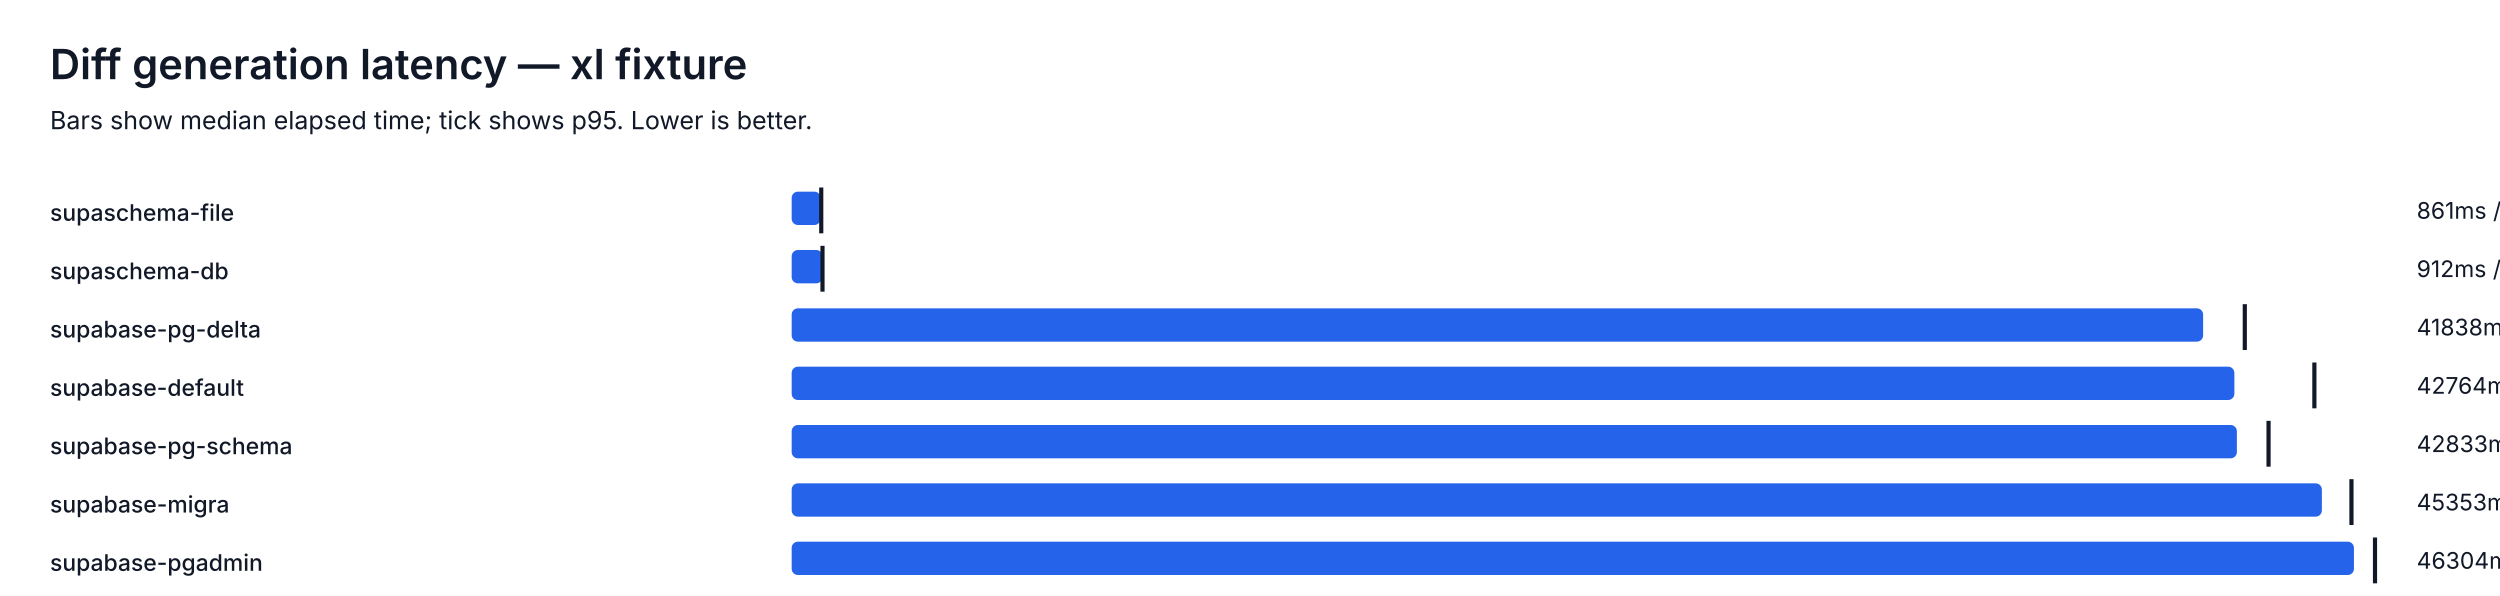
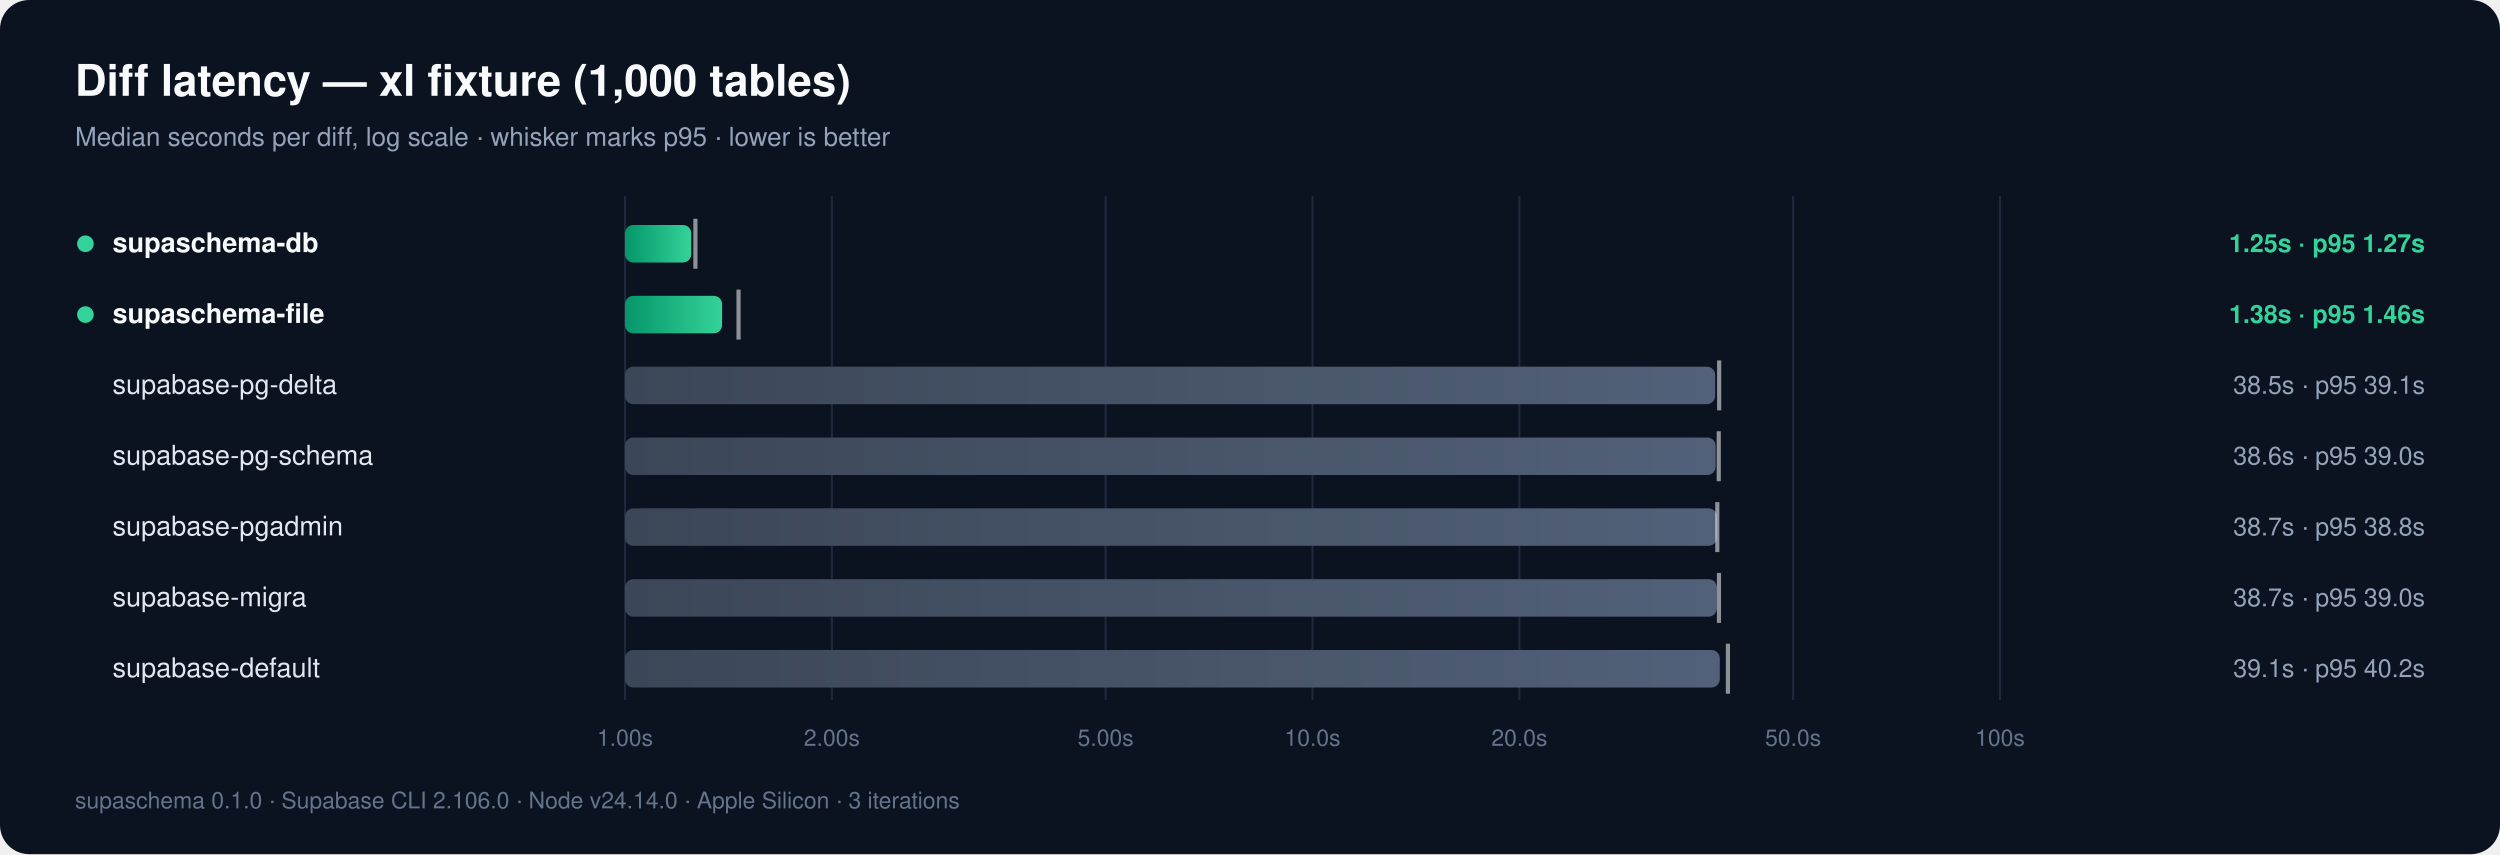
- <svg xmlns="http://www.w3.org/2000/svg" width="1200" height="286" viewBox="0 0 1200 286" role="img">
-   <rect width="100%" height="100%" fill="#ffffff" />
-   <text x="24" y="38" fill="#111827" font-family="Inter, Arial, sans-serif" font-size="20" font-weight="600">Diff generation latency — xl fixture</text>
-   <text x="24" y="62" fill="#111827" font-family="Inter, Arial, sans-serif" font-size="12" font-weight="400">Bars show median elapsed time; tick shows p95. Lower is better.</text>
-   <text x="24" y="106" fill="#111827" font-family="Inter, Arial, sans-serif" font-size="11" font-weight="500">supaschema-file</text>
-   <rect x="380" y="92" width="13.9" height="16" rx="3" fill="#2563eb" />
-   <line x1="394.2" y1="90" x2="394.2" y2="112" stroke="#111827" stroke-width="2" />
-   <text x="1160" y="105" fill="#111827" font-family="Inter, Arial, sans-serif" font-size="11" font-weight="400">861ms / p95 874ms</text>
-   <text x="24" y="134" fill="#111827" font-family="Inter, Arial, sans-serif" font-size="11" font-weight="500">supaschema-db</text>
-   <rect x="380" y="120" width="14.8" height="16" rx="3" fill="#2563eb" />
-   <line x1="394.8" y1="118" x2="394.8" y2="140" stroke="#111827" stroke-width="2" />
-   <text x="1160" y="133" fill="#111827" font-family="Inter, Arial, sans-serif" font-size="11" font-weight="400">912ms / p95 914ms</text>
-   <text x="24" y="162" fill="#111827" font-family="Inter, Arial, sans-serif" font-size="11" font-weight="500">supabase-pg-delta</text>
-   <rect x="380" y="148" width="677.5" height="16" rx="3" fill="#2563eb" />
-   <line x1="1077.5" y1="146" x2="1077.5" y2="168" stroke="#111827" stroke-width="2" />
-   <text x="1160" y="161" fill="#111827" font-family="Inter, Arial, sans-serif" font-size="11" font-weight="400">41838ms / p95 43069ms</text>
-   <text x="24" y="190" fill="#111827" font-family="Inter, Arial, sans-serif" font-size="11" font-weight="500">supabase-default</text>
-   <rect x="380" y="176" width="692.5" height="16" rx="3" fill="#2563eb" />
-   <line x1="1110.9" y1="174" x2="1110.9" y2="196" stroke="#111827" stroke-width="2" />
-   <text x="1160" y="189" fill="#111827" font-family="Inter, Arial, sans-serif" font-size="11" font-weight="400">42764ms / p95 45131ms</text>
-   <text x="24" y="218" fill="#111827" font-family="Inter, Arial, sans-serif" font-size="11" font-weight="500">supabase-pg-schema</text>
-   <rect x="380" y="204" width="693.7" height="16" rx="3" fill="#2563eb" />
-   <line x1="1088.9" y1="202" x2="1088.9" y2="224" stroke="#111827" stroke-width="2" />
-   <text x="1160" y="217" fill="#111827" font-family="Inter, Arial, sans-serif" font-size="11" font-weight="400">42833ms / p95 43777ms</text>
-   <text x="24" y="246" fill="#111827" font-family="Inter, Arial, sans-serif" font-size="11" font-weight="500">supabase-migra</text>
-   <rect x="380" y="232" width="734.5" height="16" rx="3" fill="#2563eb" />
-   <line x1="1128.7" y1="230" x2="1128.7" y2="252" stroke="#111827" stroke-width="2" />
-   <text x="1160" y="245" fill="#111827" font-family="Inter, Arial, sans-serif" font-size="11" font-weight="400">45353ms / p95 46232ms</text>
-   <text x="24" y="274" fill="#111827" font-family="Inter, Arial, sans-serif" font-size="11" font-weight="500">supabase-pgadmin</text>
-   <rect x="380" y="260" width="749.9" height="16" rx="3" fill="#2563eb" />
-   <line x1="1140.0" y1="258" x2="1140.0" y2="280" stroke="#111827" stroke-width="2" />
-   <text x="1160" y="273" fill="#111827" font-family="Inter, Arial, sans-serif" font-size="11" font-weight="400">46304ms / p95 46930ms</text>
+ <svg xmlns="http://www.w3.org/2000/svg" width="1200" height="410" viewBox="0 0 1200 410" role="img">
+   <defs>
+     <linearGradient id="supaGradient" x1="0" y1="0" x2="1" y2="0">
+       <stop offset="0%" stop-color="#059669" />
+       <stop offset="100%" stop-color="#34d399" />
+     </linearGradient>
+     <linearGradient id="slateGradient" x1="0" y1="0" x2="1" y2="0">
+       <stop offset="0%" stop-color="#3b4757" />
+       <stop offset="100%" stop-color="#526079" />
+     </linearGradient>
+   </defs>
+   <rect width="100%" height="100%" rx="14" fill="#0b1220" />
+   <text x="36.0" y="46.0" fill="#f8fafc" font-family="ui-sans-serif, system-ui, 'Segoe UI', Helvetica, Arial, sans-serif" font-size="21" font-weight="700">Diff latency — xl fixture (1,000 tables)</text>
+   <text x="36.0" y="70.0" fill="#94a3b8" font-family="ui-sans-serif, system-ui, 'Segoe UI', Helvetica, Arial, sans-serif" font-size="12.5" font-weight="400">Median seconds per diff, log scale · whisker marks p95 · lower is better</text>
+   <line x1="300.0" y1="94" x2="300.0" y2="336" stroke="#1e293b" stroke-width="1" />
+   <text x="300.0" y="358.0" fill="#64748b" font-family="ui-sans-serif, system-ui, 'Segoe UI', Helvetica, Arial, sans-serif" font-size="11" font-weight="400" text-anchor="middle">1.00s</text>
+   <line x1="399.3" y1="94" x2="399.3" y2="336" stroke="#1e293b" stroke-width="1" />
+   <text x="399.3" y="358.0" fill="#64748b" font-family="ui-sans-serif, system-ui, 'Segoe UI', Helvetica, Arial, sans-serif" font-size="11" font-weight="400" text-anchor="middle">2.00s</text>
+   <line x1="530.7" y1="94" x2="530.7" y2="336" stroke="#1e293b" stroke-width="1" />
+   <text x="530.7" y="358.0" fill="#64748b" font-family="ui-sans-serif, system-ui, 'Segoe UI', Helvetica, Arial, sans-serif" font-size="11" font-weight="400" text-anchor="middle">5.00s</text>
+   <line x1="630.0" y1="94" x2="630.0" y2="336" stroke="#1e293b" stroke-width="1" />
+   <text x="630.0" y="358.0" fill="#64748b" font-family="ui-sans-serif, system-ui, 'Segoe UI', Helvetica, Arial, sans-serif" font-size="11" font-weight="400" text-anchor="middle">10.0s</text>
+   <line x1="729.3" y1="94" x2="729.3" y2="336" stroke="#1e293b" stroke-width="1" />
+   <text x="729.3" y="358.0" fill="#64748b" font-family="ui-sans-serif, system-ui, 'Segoe UI', Helvetica, Arial, sans-serif" font-size="11" font-weight="400" text-anchor="middle">20.0s</text>
+   <line x1="860.7" y1="94" x2="860.7" y2="336" stroke="#1e293b" stroke-width="1" />
+   <text x="860.7" y="358.0" fill="#64748b" font-family="ui-sans-serif, system-ui, 'Segoe UI', Helvetica, Arial, sans-serif" font-size="11" font-weight="400" text-anchor="middle">50.0s</text>
+   <line x1="960.0" y1="94" x2="960.0" y2="336" stroke="#1e293b" stroke-width="1" />
+   <text x="960.0" y="358.0" fill="#64748b" font-family="ui-sans-serif, system-ui, 'Segoe UI', Helvetica, Arial, sans-serif" font-size="11" font-weight="400" text-anchor="middle">100s</text>
+   <circle cx="41" cy="117" r="4" fill="#34d399" />
+   <text x="54.0" y="121.0" fill="#f8fafc" font-family="ui-sans-serif, system-ui, 'Segoe UI', Helvetica, Arial, sans-serif" font-size="13" font-weight="650">supaschema-db</text>
+   <rect x="300" y="108" width="31.8" height="18" rx="4" fill="url(#supaGradient)" />
+   <line x1="333.8" y1="105" x2="333.8" y2="129" stroke="#f8fafc" stroke-opacity="0.55" stroke-width="2" />
+   <text x="1164.0" y="121.0" fill="#34d399" font-family="ui-sans-serif, system-ui, 'Segoe UI', Helvetica, Arial, sans-serif" font-size="12" font-weight="650" text-anchor="end">1.25s  ·  p95 1.27s</text>
+   <circle cx="41" cy="151" r="4" fill="#34d399" />
+   <text x="54.0" y="155.0" fill="#f8fafc" font-family="ui-sans-serif, system-ui, 'Segoe UI', Helvetica, Arial, sans-serif" font-size="13" font-weight="650">supaschema-file</text>
+   <rect x="300" y="142" width="46.6" height="18" rx="4" fill="url(#supaGradient)" />
+   <line x1="354.5" y1="139" x2="354.5" y2="163" stroke="#f8fafc" stroke-opacity="0.55" stroke-width="2" />
+   <text x="1164.0" y="155.0" fill="#34d399" font-family="ui-sans-serif, system-ui, 'Segoe UI', Helvetica, Arial, sans-serif" font-size="12" font-weight="650" text-anchor="end">1.38s  ·  p95 1.46s</text>
+   <text x="54.0" y="189.0" fill="#e2e8f0" font-family="ui-sans-serif, system-ui, 'Segoe UI', Helvetica, Arial, sans-serif" font-size="13" font-weight="450">supabase-pg-delta</text>
+   <rect x="300" y="176" width="523.3" height="18" rx="4" fill="url(#slateGradient)" />
+   <line x1="825.2" y1="173" x2="825.2" y2="197" stroke="#f8fafc" stroke-opacity="0.55" stroke-width="2" />
+   <text x="1164.0" y="189.0" fill="#94a3b8" font-family="ui-sans-serif, system-ui, 'Segoe UI', Helvetica, Arial, sans-serif" font-size="12" font-weight="450" text-anchor="end">38.5s  ·  p95 39.1s</text>
+   <text x="54.0" y="223.0" fill="#e2e8f0" font-family="ui-sans-serif, system-ui, 'Segoe UI', Helvetica, Arial, sans-serif" font-size="13" font-weight="450">supabase-pg-schema</text>
+   <rect x="300" y="210" width="523.5" height="18" rx="4" fill="url(#slateGradient)" />
+   <line x1="825.0" y1="207" x2="825.0" y2="231" stroke="#f8fafc" stroke-opacity="0.55" stroke-width="2" />
+   <text x="1164.0" y="223.0" fill="#94a3b8" font-family="ui-sans-serif, system-ui, 'Segoe UI', Helvetica, Arial, sans-serif" font-size="12" font-weight="450" text-anchor="end">38.6s  ·  p95 39.0s</text>
+   <text x="54.0" y="257.0" fill="#e2e8f0" font-family="ui-sans-serif, system-ui, 'Segoe UI', Helvetica, Arial, sans-serif" font-size="13" font-weight="450">supabase-pgadmin</text>
+   <rect x="300" y="244" width="524.1" height="18" rx="4" fill="url(#slateGradient)" />
+   <line x1="824.3" y1="241" x2="824.3" y2="265" stroke="#f8fafc" stroke-opacity="0.55" stroke-width="2" />
+   <text x="1164.0" y="257.0" fill="#94a3b8" font-family="ui-sans-serif, system-ui, 'Segoe UI', Helvetica, Arial, sans-serif" font-size="12" font-weight="450" text-anchor="end">38.7s  ·  p95 38.8s</text>
+   <text x="54.0" y="291.0" fill="#e2e8f0" font-family="ui-sans-serif, system-ui, 'Segoe UI', Helvetica, Arial, sans-serif" font-size="13" font-weight="450">supabase-migra</text>
+   <rect x="300" y="278" width="524.1" height="18" rx="4" fill="url(#slateGradient)" />
+   <line x1="825.1" y1="275" x2="825.1" y2="299" stroke="#f8fafc" stroke-opacity="0.55" stroke-width="2" />
+   <text x="1164.0" y="291.0" fill="#94a3b8" font-family="ui-sans-serif, system-ui, 'Segoe UI', Helvetica, Arial, sans-serif" font-size="12" font-weight="450" text-anchor="end">38.7s  ·  p95 39.0s</text>
+   <text x="54.0" y="325.0" fill="#e2e8f0" font-family="ui-sans-serif, system-ui, 'Segoe UI', Helvetica, Arial, sans-serif" font-size="13" font-weight="450">supabase-default</text>
+   <rect x="300" y="312" width="525.5" height="18" rx="4" fill="url(#slateGradient)" />
+   <line x1="829.4" y1="309" x2="829.4" y2="333" stroke="#f8fafc" stroke-opacity="0.55" stroke-width="2" />
+   <text x="1164.0" y="325.0" fill="#94a3b8" font-family="ui-sans-serif, system-ui, 'Segoe UI', Helvetica, Arial, sans-serif" font-size="12" font-weight="450" text-anchor="end">39.1s  ·  p95 40.2s</text>
+   <text x="36.0" y="388.0" fill="#64748b" font-family="ui-sans-serif, system-ui, 'Segoe UI', Helvetica, Arial, sans-serif" font-size="11" font-weight="400">supaschema 0.1.0  ·  Supabase CLI 2.106.0  ·  Node v24.14.0  ·  Apple Silicon  ·  3 iterations</text>
</svg>
